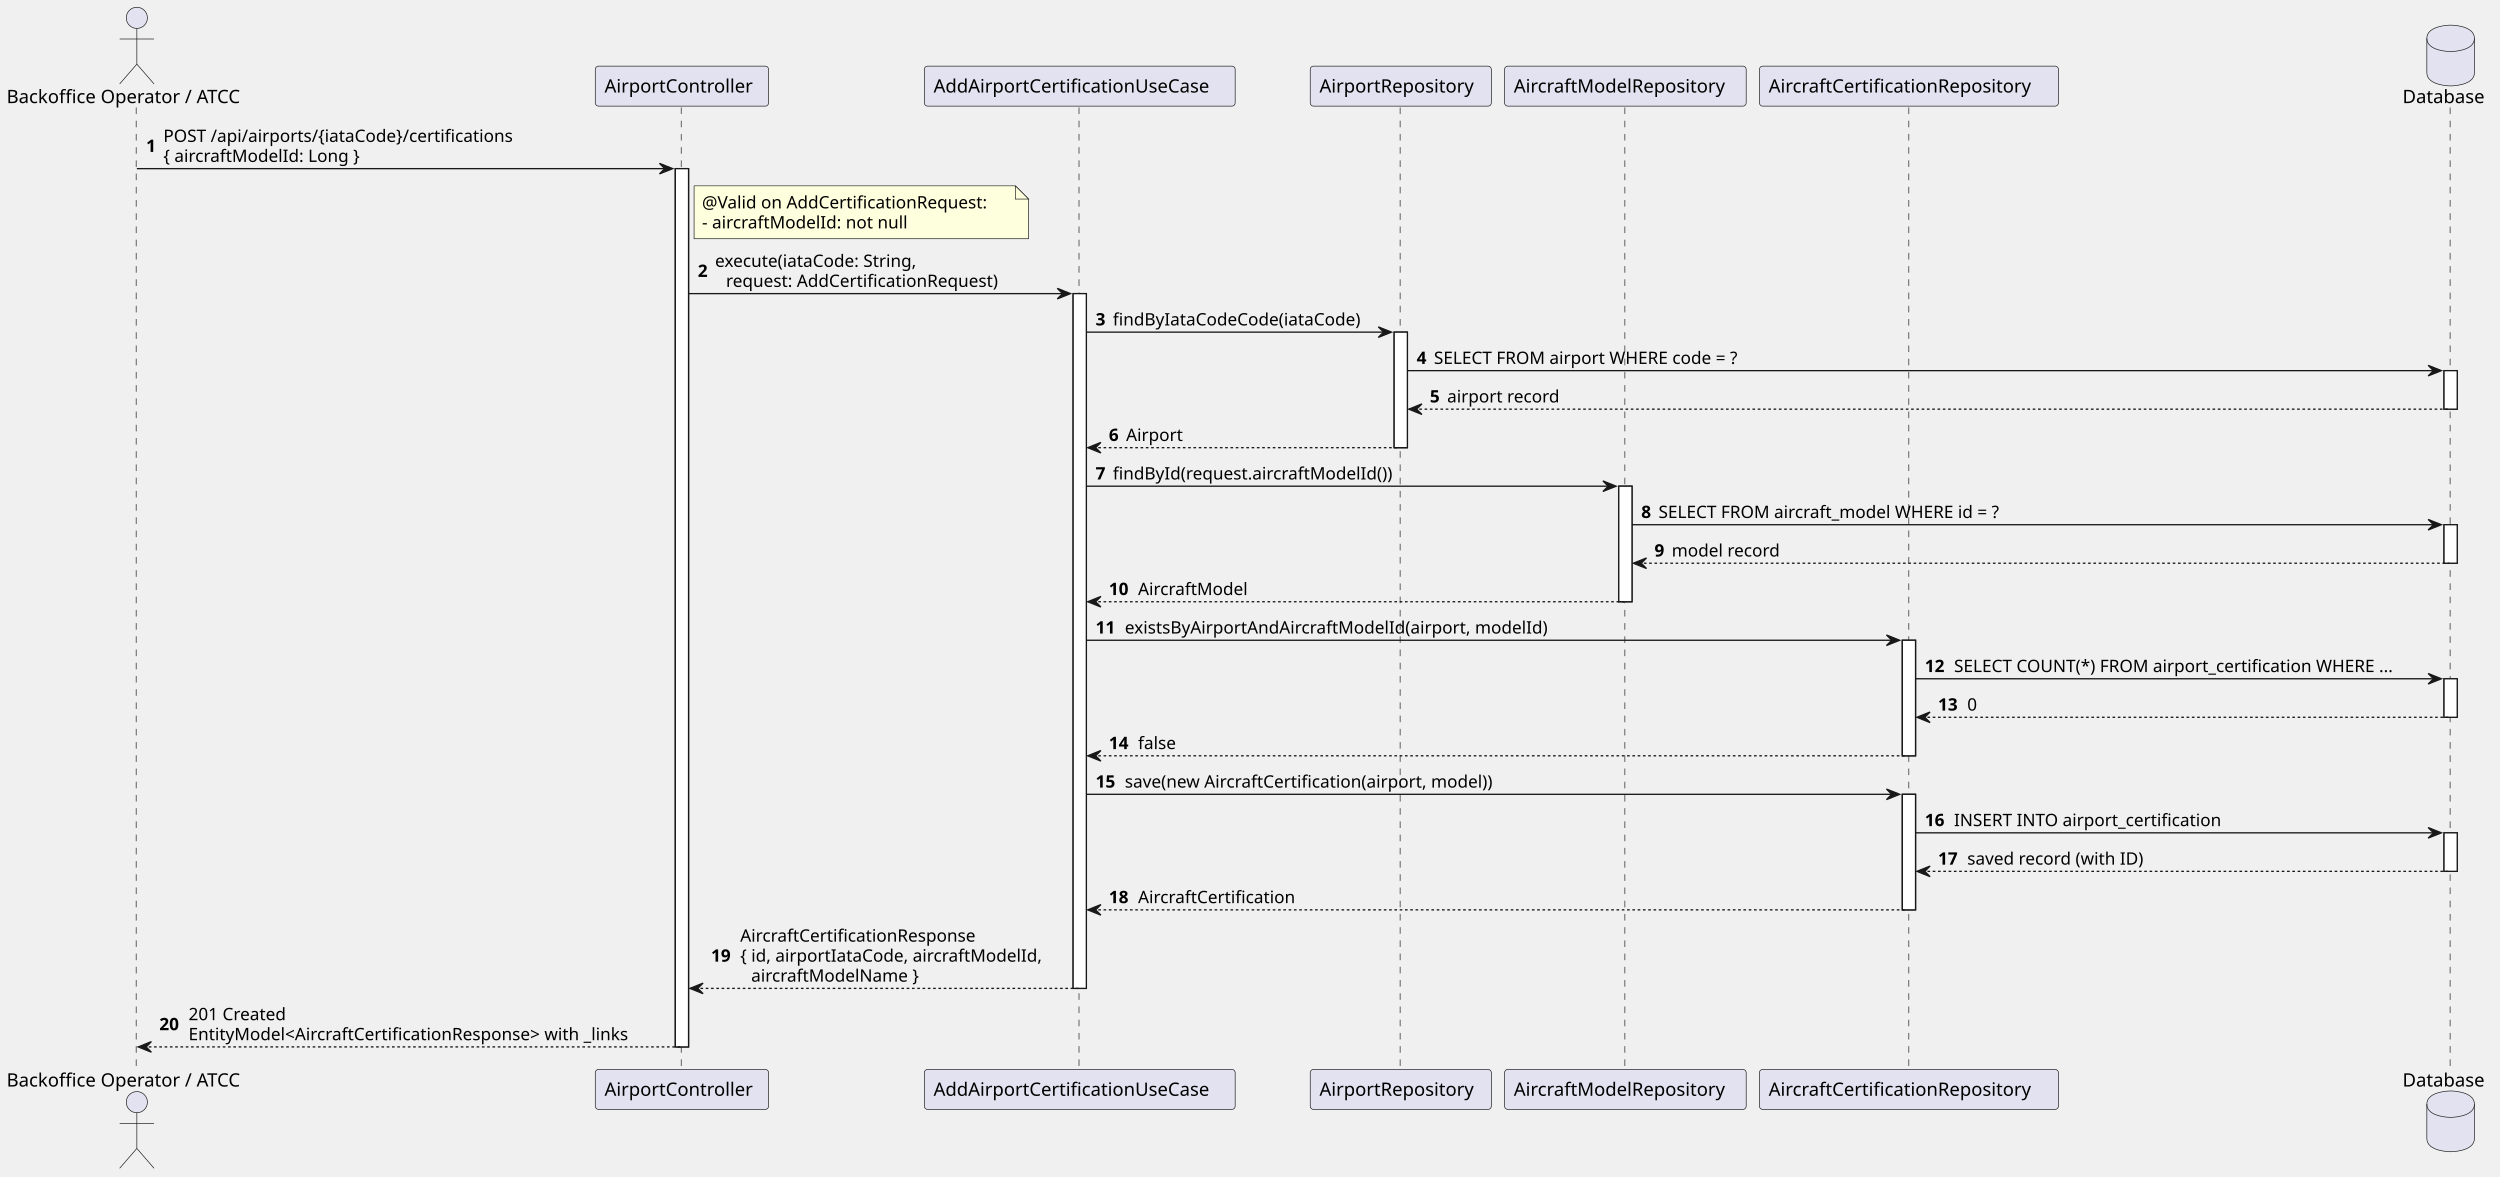
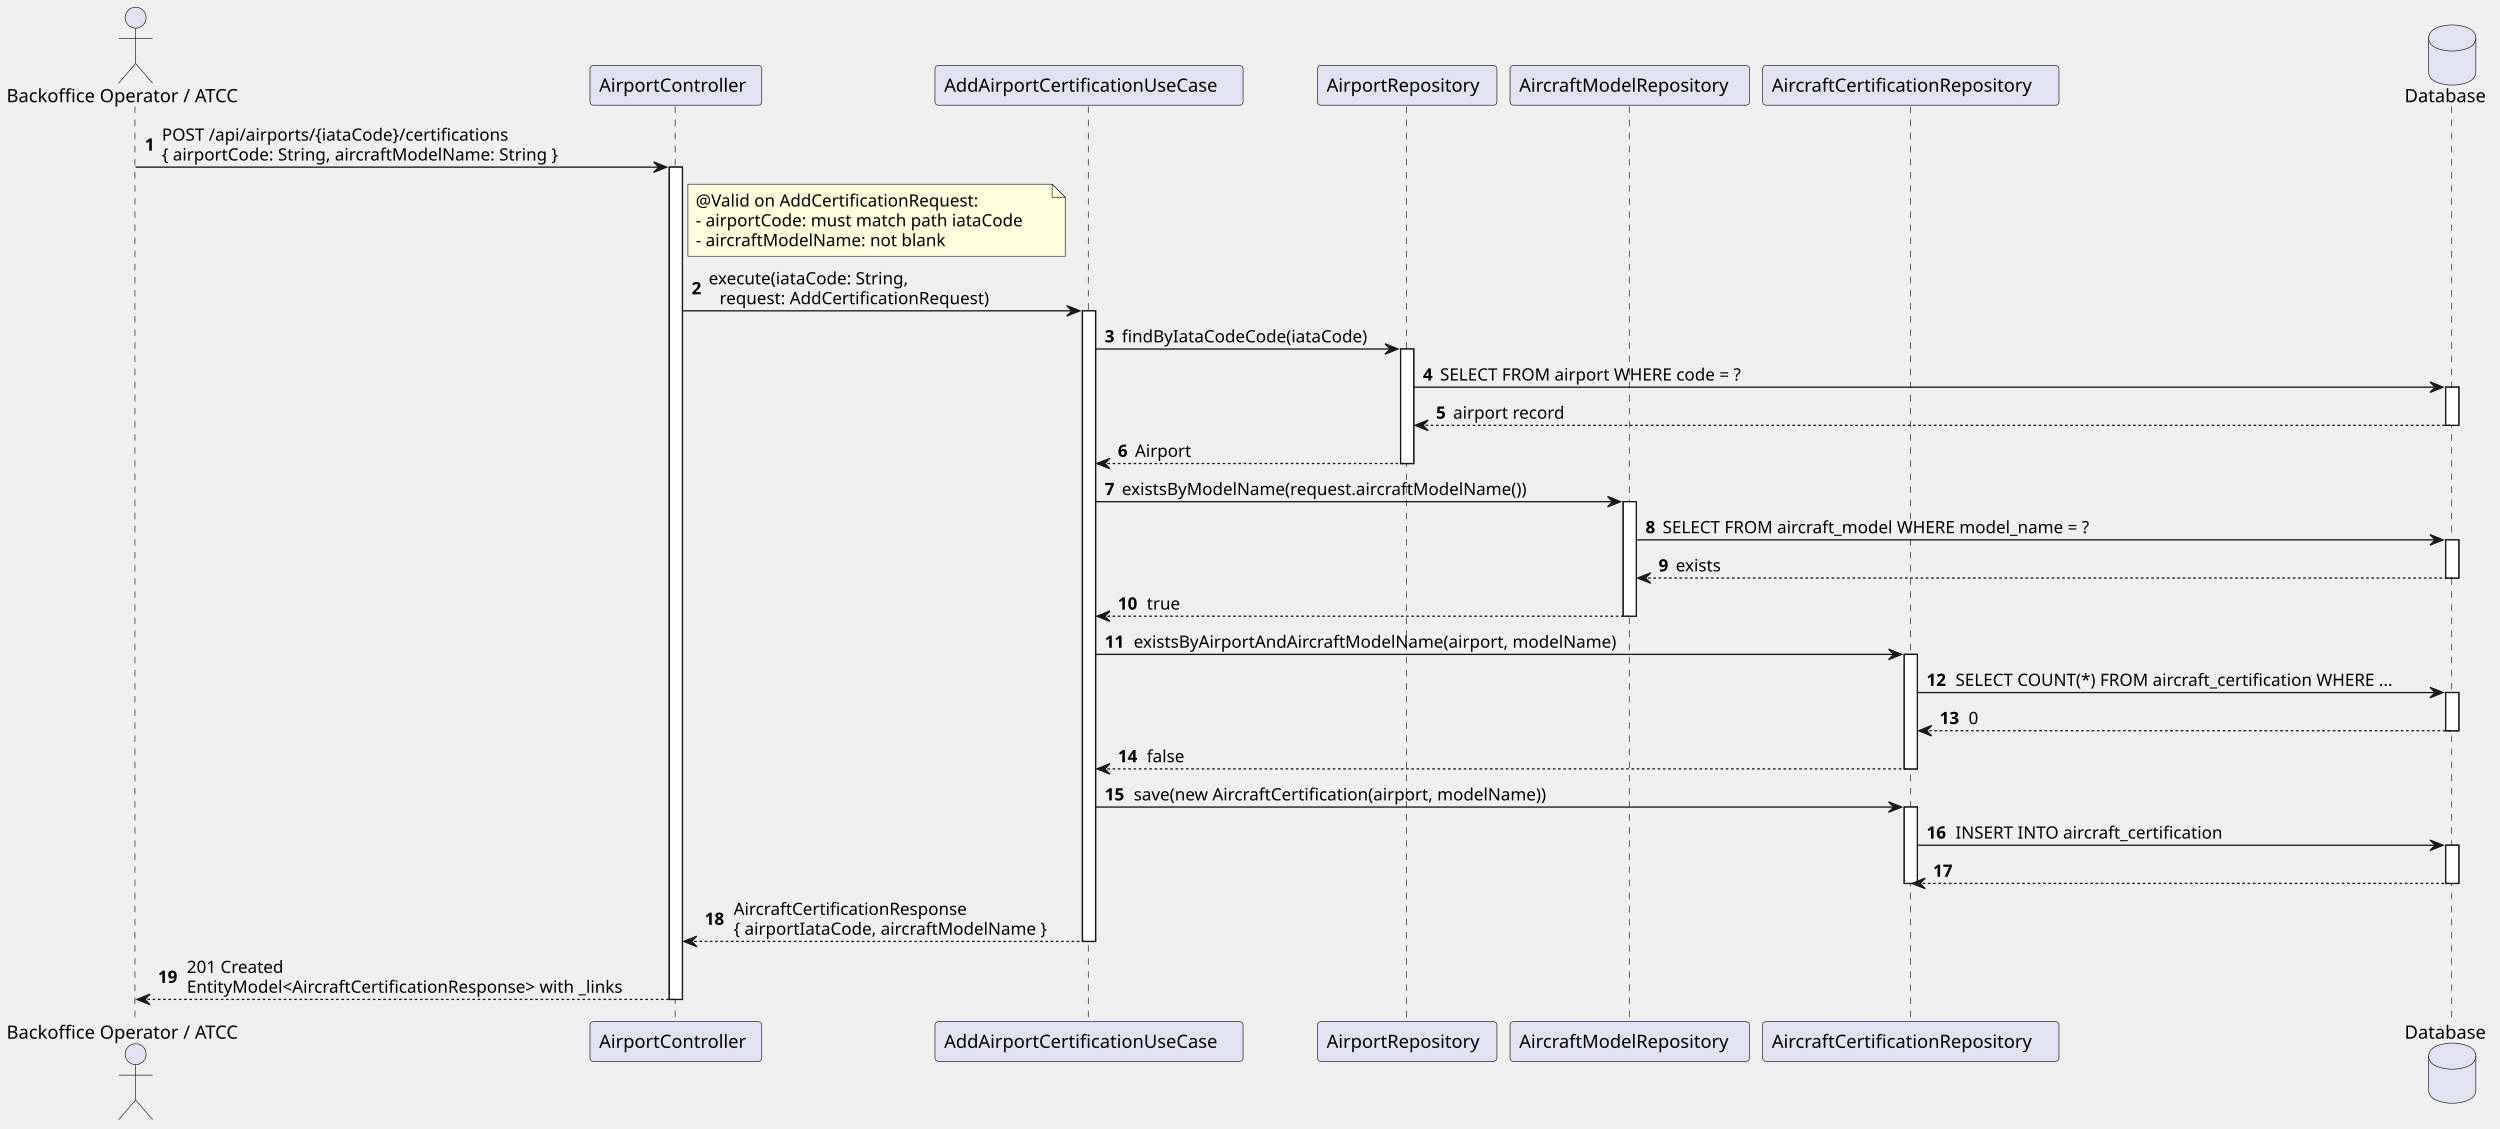
- <svg xmlns="http://www.w3.org/2000/svg" contentStyleType="text/css" data-diagram-type="SEQUENCE" height="890px" preserveAspectRatio="none" style="width:1891px;height:890px;background:#FFFFFF;" version="1.1" viewBox="0 0 1891 890" width="1891px" zoomAndPan="magnify">
+ <svg xmlns="http://www.w3.org/2000/svg" contentStyleType="text/css" data-diagram-type="SEQUENCE" height="861px" preserveAspectRatio="none" style="width:1908px;height:861px;background:#FFFFFF;" version="1.1" viewBox="0 0 1908 861" width="1908px" zoomAndPan="magnify">
  <defs />
  <g>
    <g>
-       <rect fill="#FFFFFF" height="664.32" style="stroke:#181818;stroke-width:1;" width="10" x="510.816" y="127.562" />
-     </g>
-     <g>
-       <rect fill="#FFFFFF" height="525.523" style="stroke:#181818;stroke-width:1;" width="10" x="811.723" y="222.094" />
-     </g>
-     <g>
-       <rect fill="#FFFFFF" height="87.398" style="stroke:#181818;stroke-width:1;" width="10" x="1054.551" y="251.227" />
-     </g>
-     <g>
-       <rect fill="#FFFFFF" height="87.398" style="stroke:#181818;stroke-width:1;" width="10" x="1224.437" y="367.758" />
-     </g>
-     <g>
-       <rect fill="#FFFFFF" height="87.398" style="stroke:#181818;stroke-width:1;" width="10" x="1438.917" y="484.289" />
-     </g>
-     <g>
-       <rect fill="#FFFFFF" height="87.398" style="stroke:#181818;stroke-width:1;" width="10" x="1438.917" y="600.82" />
-     </g>
-     <g>
-       <rect fill="#FFFFFF" height="29.133" style="stroke:#181818;stroke-width:1;" width="10" x="1848.663" y="280.359" />
-     </g>
-     <g>
-       <rect fill="#FFFFFF" height="29.133" style="stroke:#181818;stroke-width:1;" width="10" x="1848.663" y="396.891" />
-     </g>
-     <g>
-       <rect fill="#FFFFFF" height="29.133" style="stroke:#181818;stroke-width:1;" width="10" x="1848.663" y="513.422" />
-     </g>
-     <g>
-       <rect fill="#FFFFFF" height="29.133" style="stroke:#181818;stroke-width:1;" width="10" x="1848.663" y="629.953" />
+       <rect fill="#FFFFFF" height="635.188" style="stroke:#181818;stroke-width:1;" width="10" x="510.816" y="127.562" />
+     </g>
+     <g>
+       <rect fill="#FFFFFF" height="481.258" style="stroke:#181818;stroke-width:1;" width="10" x="826.132" y="237.227" />
+     </g>
+     <g>
+       <rect fill="#FFFFFF" height="87.398" style="stroke:#181818;stroke-width:1;" width="10" x="1068.96" y="266.359" />
+     </g>
+     <g>
+       <rect fill="#FFFFFF" height="87.398" style="stroke:#181818;stroke-width:1;" width="10" x="1238.846" y="382.891" />
+     </g>
+     <g>
+       <rect fill="#FFFFFF" height="87.398" style="stroke:#181818;stroke-width:1;" width="10" x="1453.326" y="499.422" />
+     </g>
+     <g>
+       <rect fill="#FFFFFF" height="58.266" style="stroke:#181818;stroke-width:1;" width="10" x="1453.326" y="615.953" />
+     </g>
+     <g>
+       <rect fill="#FFFFFF" height="29.133" style="stroke:#181818;stroke-width:1;" width="10" x="1866.557" y="295.492" />
+     </g>
+     <g>
+       <rect fill="#FFFFFF" height="29.133" style="stroke:#181818;stroke-width:1;" width="10" x="1866.557" y="412.023" />
+     </g>
+     <g>
+       <rect fill="#FFFFFF" height="29.133" style="stroke:#181818;stroke-width:1;" width="10" x="1866.557" y="528.555" />
+     </g>
+     <g>
+       <rect fill="#FFFFFF" height="29.133" style="stroke:#181818;stroke-width:1;" width="10" x="1866.557" y="645.086" />
    </g>
    <g class="participant-lifeline" data-entity-uid="part1" data-qualified-name="Actor" id="part1-lifeline">
      <g>
-         <rect fill="#000000" fill-opacity="0" height="728.586" width="8" x="99.512" y="81.297" />
-         <line style="stroke:#181818;stroke-width:0.5;stroke-dasharray:5,5;" x1="103" x2="103" y1="81.297" y2="809.883" />
+         <rect fill="#000000" fill-opacity="0" height="699.453" width="8" x="99.512" y="81.297" />
+         <line style="stroke:#181818;stroke-width:0.5;stroke-dasharray:5,5;" x1="103" x2="103" y1="81.297" y2="780.75" />
      </g>
    </g>
    <g class="participant-lifeline" data-entity-uid="part2" data-qualified-name="Ctrl" id="part2-lifeline">
      <g>
-         <rect fill="#000000" fill-opacity="0" height="728.586" width="8" x="511.816" y="81.297" />
-         <line style="stroke:#181818;stroke-width:0.5;stroke-dasharray:5,5;" x1="515.269" x2="515.269" y1="81.297" y2="809.883" />
+         <rect fill="#000000" fill-opacity="0" height="699.453" width="8" x="511.816" y="81.297" />
+         <line style="stroke:#181818;stroke-width:0.5;stroke-dasharray:5,5;" x1="515.269" x2="515.269" y1="81.297" y2="780.75" />
      </g>
    </g>
    <g class="participant-lifeline" data-entity-uid="part3" data-qualified-name="UC" id="part3-lifeline">
      <g>
-         <rect fill="#000000" fill-opacity="0" height="728.586" width="8" x="812.723" y="81.297" />
-         <line style="stroke:#181818;stroke-width:0.5;stroke-dasharray:5,5;" x1="816.162" x2="816.162" y1="81.297" y2="809.883" />
+         <rect fill="#000000" fill-opacity="0" height="699.453" width="8" x="827.132" y="81.297" />
+         <line style="stroke:#181818;stroke-width:0.5;stroke-dasharray:5,5;" x1="830.571" x2="830.571" y1="81.297" y2="780.75" />
      </g>
    </g>
    <g class="participant-lifeline" data-entity-uid="part4" data-qualified-name="AirportRepo" id="part4-lifeline">
      <g>
-         <rect fill="#000000" fill-opacity="0" height="728.586" width="8" x="1055.551" y="81.297" />
-         <line style="stroke:#181818;stroke-width:0.5;stroke-dasharray:5,5;" x1="1059.055" x2="1059.055" y1="81.297" y2="809.883" />
+         <rect fill="#000000" fill-opacity="0" height="699.453" width="8" x="1069.96" y="81.297" />
+         <line style="stroke:#181818;stroke-width:0.5;stroke-dasharray:5,5;" x1="1073.464" x2="1073.464" y1="81.297" y2="780.75" />
      </g>
    </g>
    <g class="participant-lifeline" data-entity-uid="part5" data-qualified-name="ModelRepo" id="part5-lifeline">
      <g>
-         <rect fill="#000000" fill-opacity="0" height="728.586" width="8" x="1225.437" y="81.297" />
-         <line style="stroke:#181818;stroke-width:0.5;stroke-dasharray:5,5;" x1="1229.047" x2="1229.047" y1="81.297" y2="809.883" />
+         <rect fill="#000000" fill-opacity="0" height="699.453" width="8" x="1239.846" y="81.297" />
+         <line style="stroke:#181818;stroke-width:0.5;stroke-dasharray:5,5;" x1="1243.457" x2="1243.457" y1="81.297" y2="780.75" />
      </g>
    </g>
    <g class="participant-lifeline" data-entity-uid="part6" data-qualified-name="CertRepo" id="part6-lifeline">
      <g>
-         <rect fill="#000000" fill-opacity="0" height="728.586" width="8" x="1439.917" y="81.297" />
-         <line style="stroke:#181818;stroke-width:0.5;stroke-dasharray:5,5;" x1="1443.827" x2="1443.827" y1="81.297" y2="809.883" />
+         <rect fill="#000000" fill-opacity="0" height="699.453" width="8" x="1454.326" y="81.297" />
+         <line style="stroke:#181818;stroke-width:0.5;stroke-dasharray:5,5;" x1="1458.236" x2="1458.236" y1="81.297" y2="780.75" />
      </g>
    </g>
    <g class="participant-lifeline" data-entity-uid="part7" data-qualified-name="DB" id="part7-lifeline">
      <g>
-         <rect fill="#000000" fill-opacity="0" height="728.586" width="8" x="1849.663" y="81.297" />
-         <line style="stroke:#181818;stroke-width:0.5;stroke-dasharray:5,5;" x1="1853.263" x2="1853.263" y1="81.297" y2="809.883" />
+         <rect fill="#000000" fill-opacity="0" height="699.453" width="8" x="1867.557" y="81.297" />
+         <line style="stroke:#181818;stroke-width:0.5;stroke-dasharray:5,5;" x1="1871.157" x2="1871.157" y1="81.297" y2="780.75" />
      </g>
    </g>
    <g class="participant participant-head" data-entity-uid="part1" data-qualified-name="Actor" id="part1-head">
      <text fill="#000000" font-family="sans-serif" font-size="14" lengthAdjust="spacing" textLength="191.023" x="5" y="77.995">Backoffice Operator / ATCC</text>
      <ellipse cx="103.512" cy="13.5" fill="#E2E2F0" rx="8" ry="8" style="stroke:#181818;stroke-width:0.5;" />
      <path d="M103.512,21.5 L103.512,48.5 M90.512,29.5 L116.512,29.5 M103.512,48.5 L90.512,63.5 M103.512,48.5 L116.512,63.5" fill="none" style="stroke:#181818;stroke-width:0.5;" />
    </g>
    <g class="participant participant-tail" data-entity-uid="part1" data-qualified-name="Actor" id="part1-tail">
-       <text fill="#000000" font-family="sans-serif" font-size="14" lengthAdjust="spacing" textLength="191.023" x="5" y="821.878">Backoffice Operator / ATCC</text>
-       <ellipse cx="103.512" cy="833.68" fill="#E2E2F0" rx="8" ry="8" style="stroke:#181818;stroke-width:0.5;" />
-       <path d="M103.512,841.68 L103.512,868.68 M90.512,849.68 L116.512,849.68 M103.512,868.68 L90.512,883.68 M103.512,868.68 L116.512,883.68" fill="none" style="stroke:#181818;stroke-width:0.5;" />
+       <text fill="#000000" font-family="sans-serif" font-size="14" lengthAdjust="spacing" textLength="191.023" x="5" y="792.745">Backoffice Operator / ATCC</text>
+       <ellipse cx="103.512" cy="804.547" fill="#E2E2F0" rx="8" ry="8" style="stroke:#181818;stroke-width:0.5;" />
+       <path d="M103.512,812.547 L103.512,839.547 M90.512,820.547 L116.512,820.547 M103.512,839.547 L90.512,854.547 M103.512,839.547 L116.512,854.547" fill="none" style="stroke:#181818;stroke-width:0.5;" />
    </g>
    <g class="participant participant-head" data-entity-uid="part2" data-qualified-name="Ctrl" id="part2-head">
      <rect fill="#E2E2F0" height="30.297" rx="2.5" ry="2.5" style="stroke:#181818;stroke-width:0.5;" width="131.093" x="450.269" y="50" />
      <text fill="#000000" font-family="sans-serif" font-size="14" lengthAdjust="spacing" textLength="117.093" x="457.269" y="69.995">AirportController</text>
    </g>
    <g class="participant participant-tail" data-entity-uid="part2" data-qualified-name="Ctrl" id="part2-tail">
-       <rect fill="#E2E2F0" height="30.297" rx="2.5" ry="2.5" style="stroke:#181818;stroke-width:0.5;" width="131.093" x="450.269" y="808.883" />
-       <text fill="#000000" font-family="sans-serif" font-size="14" lengthAdjust="spacing" textLength="117.093" x="457.269" y="828.878">AirportController</text>
+       <rect fill="#E2E2F0" height="30.297" rx="2.5" ry="2.5" style="stroke:#181818;stroke-width:0.5;" width="131.093" x="450.269" y="779.75" />
+       <text fill="#000000" font-family="sans-serif" font-size="14" lengthAdjust="spacing" textLength="117.093" x="457.269" y="799.745">AirportController</text>
    </g>
    <g class="participant participant-head" data-entity-uid="part3" data-qualified-name="UC" id="part3-head">
-       <rect fill="#E2E2F0" height="30.297" rx="2.5" ry="2.5" style="stroke:#181818;stroke-width:0.5;" width="235.122" x="699.162" y="50" />
-       <text fill="#000000" font-family="sans-serif" font-size="14" lengthAdjust="spacing" textLength="221.122" x="706.162" y="69.995">AddAirportCertificationUseCase</text>
+       <rect fill="#E2E2F0" height="30.297" rx="2.5" ry="2.5" style="stroke:#181818;stroke-width:0.5;" width="235.122" x="713.571" y="50" />
+       <text fill="#000000" font-family="sans-serif" font-size="14" lengthAdjust="spacing" textLength="221.122" x="720.571" y="69.995">AddAirportCertificationUseCase</text>
    </g>
    <g class="participant participant-tail" data-entity-uid="part3" data-qualified-name="UC" id="part3-tail">
-       <rect fill="#E2E2F0" height="30.297" rx="2.5" ry="2.5" style="stroke:#181818;stroke-width:0.5;" width="235.122" x="699.162" y="808.883" />
-       <text fill="#000000" font-family="sans-serif" font-size="14" lengthAdjust="spacing" textLength="221.122" x="706.162" y="828.878">AddAirportCertificationUseCase</text>
+       <rect fill="#E2E2F0" height="30.297" rx="2.5" ry="2.5" style="stroke:#181818;stroke-width:0.5;" width="235.122" x="713.571" y="779.75" />
+       <text fill="#000000" font-family="sans-serif" font-size="14" lengthAdjust="spacing" textLength="221.122" x="720.571" y="799.745">AddAirportCertificationUseCase</text>
    </g>
    <g class="participant participant-head" data-entity-uid="part4" data-qualified-name="AirportRepo" id="part4-head">
-       <rect fill="#E2E2F0" height="30.297" rx="2.5" ry="2.5" style="stroke:#181818;stroke-width:0.5;" width="136.992" x="991.055" y="50" />
-       <text fill="#000000" font-family="sans-serif" font-size="14" lengthAdjust="spacing" textLength="122.992" x="998.055" y="69.995">AirportRepository</text>
+       <rect fill="#E2E2F0" height="30.297" rx="2.5" ry="2.5" style="stroke:#181818;stroke-width:0.5;" width="136.992" x="1005.464" y="50" />
+       <text fill="#000000" font-family="sans-serif" font-size="14" lengthAdjust="spacing" textLength="122.992" x="1012.464" y="69.995">AirportRepository</text>
    </g>
    <g class="participant participant-tail" data-entity-uid="part4" data-qualified-name="AirportRepo" id="part4-tail">
-       <rect fill="#E2E2F0" height="30.297" rx="2.5" ry="2.5" style="stroke:#181818;stroke-width:0.5;" width="136.992" x="991.055" y="808.883" />
-       <text fill="#000000" font-family="sans-serif" font-size="14" lengthAdjust="spacing" textLength="122.992" x="998.055" y="828.878">AirportRepository</text>
+       <rect fill="#E2E2F0" height="30.297" rx="2.5" ry="2.5" style="stroke:#181818;stroke-width:0.5;" width="136.992" x="1005.464" y="779.75" />
+       <text fill="#000000" font-family="sans-serif" font-size="14" lengthAdjust="spacing" textLength="122.992" x="1012.464" y="799.745">AirportRepository</text>
    </g>
    <g class="participant participant-head" data-entity-uid="part5" data-qualified-name="ModelRepo" id="part5-head">
-       <rect fill="#E2E2F0" height="30.297" rx="2.5" ry="2.5" style="stroke:#181818;stroke-width:0.5;" width="182.779" x="1138.047" y="50" />
-       <text fill="#000000" font-family="sans-serif" font-size="14" lengthAdjust="spacing" textLength="168.779" x="1145.047" y="69.995">AircraftModelRepository</text>
+       <rect fill="#E2E2F0" height="30.297" rx="2.5" ry="2.5" style="stroke:#181818;stroke-width:0.5;" width="182.779" x="1152.457" y="50" />
+       <text fill="#000000" font-family="sans-serif" font-size="14" lengthAdjust="spacing" textLength="168.779" x="1159.457" y="69.995">AircraftModelRepository</text>
    </g>
    <g class="participant participant-tail" data-entity-uid="part5" data-qualified-name="ModelRepo" id="part5-tail">
-       <rect fill="#E2E2F0" height="30.297" rx="2.5" ry="2.5" style="stroke:#181818;stroke-width:0.5;" width="182.779" x="1138.047" y="808.883" />
-       <text fill="#000000" font-family="sans-serif" font-size="14" lengthAdjust="spacing" textLength="168.779" x="1145.047" y="828.878">AircraftModelRepository</text>
+       <rect fill="#E2E2F0" height="30.297" rx="2.5" ry="2.5" style="stroke:#181818;stroke-width:0.5;" width="182.779" x="1152.457" y="779.75" />
+       <text fill="#000000" font-family="sans-serif" font-size="14" lengthAdjust="spacing" textLength="168.779" x="1159.457" y="799.745">AircraftModelRepository</text>
    </g>
    <g class="participant participant-head" data-entity-uid="part6" data-qualified-name="CertRepo" id="part6-head">
-       <rect fill="#E2E2F0" height="30.297" rx="2.5" ry="2.5" style="stroke:#181818;stroke-width:0.5;" width="226.181" x="1330.827" y="50" />
-       <text fill="#000000" font-family="sans-serif" font-size="14" lengthAdjust="spacing" textLength="212.181" x="1337.827" y="69.995">AircraftCertificationRepository</text>
+       <rect fill="#E2E2F0" height="30.297" rx="2.5" ry="2.5" style="stroke:#181818;stroke-width:0.5;" width="226.181" x="1345.236" y="50" />
+       <text fill="#000000" font-family="sans-serif" font-size="14" lengthAdjust="spacing" textLength="212.181" x="1352.236" y="69.995">AircraftCertificationRepository</text>
    </g>
    <g class="participant participant-tail" data-entity-uid="part6" data-qualified-name="CertRepo" id="part6-tail">
-       <rect fill="#E2E2F0" height="30.297" rx="2.5" ry="2.5" style="stroke:#181818;stroke-width:0.5;" width="226.181" x="1330.827" y="808.883" />
-       <text fill="#000000" font-family="sans-serif" font-size="14" lengthAdjust="spacing" textLength="212.181" x="1337.827" y="828.878">AircraftCertificationRepository</text>
+       <rect fill="#E2E2F0" height="30.297" rx="2.5" ry="2.5" style="stroke:#181818;stroke-width:0.5;" width="226.181" x="1345.236" y="779.75" />
+       <text fill="#000000" font-family="sans-serif" font-size="14" lengthAdjust="spacing" textLength="212.181" x="1352.236" y="799.745">AircraftCertificationRepository</text>
    </g>
    <g class="participant participant-head" data-entity-uid="part7" data-qualified-name="DB" id="part7-head">
-       <text fill="#000000" font-family="sans-serif" font-size="14" lengthAdjust="spacing" textLength="66.801" x="1817.263" y="77.995">Database</text>
-       <path d="M1835.663,29 C1835.663,19 1853.663,19 1853.663,19 C1853.663,19 1871.663,19 1871.663,29 L1871.663,55 C1871.663,65 1853.663,65 1853.663,65 C1853.663,65 1835.663,65 1835.663,55 L1835.663,29" fill="#E2E2F0" style="stroke:#181818;stroke-width:0.5;" />
-       <path d="M1835.663,29 C1835.663,39 1853.663,39 1853.663,39 C1853.663,39 1871.663,39 1871.663,29" fill="none" style="stroke:#181818;stroke-width:0.5;" />
+       <text fill="#000000" font-family="sans-serif" font-size="14" lengthAdjust="spacing" textLength="66.801" x="1835.157" y="77.995">Database</text>
+       <path d="M1853.557,29 C1853.557,19 1871.557,19 1871.557,19 C1871.557,19 1889.557,19 1889.557,29 L1889.557,55 C1889.557,65 1871.557,65 1871.557,65 C1871.557,65 1853.557,65 1853.557,55 L1853.557,29" fill="#E2E2F0" style="stroke:#181818;stroke-width:0.5;" />
+       <path d="M1853.557,29 C1853.557,39 1871.557,39 1871.557,39 C1871.557,39 1889.557,39 1889.557,29" fill="none" style="stroke:#181818;stroke-width:0.5;" />
    </g>
    <g class="participant participant-tail" data-entity-uid="part7" data-qualified-name="DB" id="part7-tail">
-       <text fill="#000000" font-family="sans-serif" font-size="14" lengthAdjust="spacing" textLength="66.801" x="1817.263" y="821.878">Database</text>
-       <path d="M1835.663,835.18 C1835.663,825.18 1853.663,825.18 1853.663,825.18 C1853.663,825.18 1871.663,825.18 1871.663,835.18 L1871.663,861.18 C1871.663,871.18 1853.663,871.18 1853.663,871.18 C1853.663,871.18 1835.663,871.18 1835.663,861.18 L1835.663,835.18" fill="#E2E2F0" style="stroke:#181818;stroke-width:0.5;" />
-       <path d="M1835.663,835.18 C1835.663,845.18 1853.663,845.18 1853.663,845.18 C1853.663,845.18 1871.663,845.18 1871.663,835.18" fill="none" style="stroke:#181818;stroke-width:0.5;" />
-     </g>
-     <g>
-       <rect fill="#FFFFFF" height="664.32" style="stroke:#181818;stroke-width:1;" width="10" x="510.816" y="127.562" />
-     </g>
-     <g>
-       <rect fill="#FFFFFF" height="525.523" style="stroke:#181818;stroke-width:1;" width="10" x="811.723" y="222.094" />
-     </g>
-     <g>
-       <rect fill="#FFFFFF" height="87.398" style="stroke:#181818;stroke-width:1;" width="10" x="1054.551" y="251.227" />
-     </g>
-     <g>
-       <rect fill="#FFFFFF" height="87.398" style="stroke:#181818;stroke-width:1;" width="10" x="1224.437" y="367.758" />
-     </g>
-     <g>
-       <rect fill="#FFFFFF" height="87.398" style="stroke:#181818;stroke-width:1;" width="10" x="1438.917" y="484.289" />
-     </g>
-     <g>
-       <rect fill="#FFFFFF" height="87.398" style="stroke:#181818;stroke-width:1;" width="10" x="1438.917" y="600.82" />
-     </g>
-     <g>
-       <rect fill="#FFFFFF" height="29.133" style="stroke:#181818;stroke-width:1;" width="10" x="1848.663" y="280.359" />
-     </g>
-     <g>
-       <rect fill="#FFFFFF" height="29.133" style="stroke:#181818;stroke-width:1;" width="10" x="1848.663" y="396.891" />
-     </g>
-     <g>
-       <rect fill="#FFFFFF" height="29.133" style="stroke:#181818;stroke-width:1;" width="10" x="1848.663" y="513.422" />
-     </g>
-     <g>
-       <rect fill="#FFFFFF" height="29.133" style="stroke:#181818;stroke-width:1;" width="10" x="1848.663" y="629.953" />
+       <text fill="#000000" font-family="sans-serif" font-size="14" lengthAdjust="spacing" textLength="66.801" x="1835.157" y="792.745">Database</text>
+       <path d="M1853.557,806.047 C1853.557,796.047 1871.557,796.047 1871.557,796.047 C1871.557,796.047 1889.557,796.047 1889.557,806.047 L1889.557,832.047 C1889.557,842.047 1871.557,842.047 1871.557,842.047 C1871.557,842.047 1853.557,842.047 1853.557,832.047 L1853.557,806.047" fill="#E2E2F0" style="stroke:#181818;stroke-width:0.5;" />
+       <path d="M1853.557,806.047 C1853.557,816.047 1871.557,816.047 1871.557,816.047 C1871.557,816.047 1889.557,816.047 1889.557,806.047" fill="none" style="stroke:#181818;stroke-width:0.5;" />
+     </g>
+     <g>
+       <rect fill="#FFFFFF" height="635.188" style="stroke:#181818;stroke-width:1;" width="10" x="510.816" y="127.562" />
+     </g>
+     <g>
+       <rect fill="#FFFFFF" height="481.258" style="stroke:#181818;stroke-width:1;" width="10" x="826.132" y="237.227" />
+     </g>
+     <g>
+       <rect fill="#FFFFFF" height="87.398" style="stroke:#181818;stroke-width:1;" width="10" x="1068.96" y="266.359" />
+     </g>
+     <g>
+       <rect fill="#FFFFFF" height="87.398" style="stroke:#181818;stroke-width:1;" width="10" x="1238.846" y="382.891" />
+     </g>
+     <g>
+       <rect fill="#FFFFFF" height="87.398" style="stroke:#181818;stroke-width:1;" width="10" x="1453.326" y="499.422" />
+     </g>
+     <g>
+       <rect fill="#FFFFFF" height="58.266" style="stroke:#181818;stroke-width:1;" width="10" x="1453.326" y="615.953" />
+     </g>
+     <g>
+       <rect fill="#FFFFFF" height="29.133" style="stroke:#181818;stroke-width:1;" width="10" x="1866.557" y="295.492" />
+     </g>
+     <g>
+       <rect fill="#FFFFFF" height="29.133" style="stroke:#181818;stroke-width:1;" width="10" x="1866.557" y="412.023" />
+     </g>
+     <g>
+       <rect fill="#FFFFFF" height="29.133" style="stroke:#181818;stroke-width:1;" width="10" x="1866.557" y="528.555" />
+     </g>
+     <g>
+       <rect fill="#FFFFFF" height="29.133" style="stroke:#181818;stroke-width:1;" width="10" x="1866.557" y="645.086" />
    </g>
    <g class="message" data-entity-1="part1" data-entity-2="part2" id="msg1">
      <polygon fill="#181818" points="498.816,123.562,508.816,127.562,498.816,131.562,502.816,127.562" style="stroke:#181818;stroke-width:1;" />
      <line style="stroke:#181818;stroke-width:1;" x1="103.512" x2="504.816" y1="127.562" y2="127.562" />
      <text fill="#000000" font-family="sans-serif" font-size="13" font-weight="bold" lengthAdjust="spacing" textLength="9.045" x="110.512" y="114.93">1</text>
      <text fill="#000000" font-family="sans-serif" font-size="13" lengthAdjust="spacing" textLength="284.731" x="123.557" y="107.364">POST /api/airports/{iataCode}/certifications</text>
-       <text fill="#000000" font-family="sans-serif" font-size="13" lengthAdjust="spacing" textLength="163.179" x="123.557" y="122.497">{ aircraftModelId: Long }</text>
-     </g>
-     <path d="M525,140.562 L525,180.562 L778,180.562 L778,150.562 L768,140.562 L525,140.562" fill="#FEFFDD" style="stroke:#181818;stroke-width:0.5;" />
-     <path d="M768,140.562 L768,150.562 L778,150.562 L768,140.562" fill="#FEFFDD" style="stroke:#181818;stroke-width:0.5;" />
+       <text fill="#000000" font-family="sans-serif" font-size="13" lengthAdjust="spacing" textLength="328.98" x="123.557" y="122.497">{ airportCode: String, aircraftModelName: String }</text>
+     </g>
+     <path d="M525,140.562 L525,195.562 L813,195.562 L813,150.562 L803,140.562 L525,140.562" fill="#FEFFDD" style="stroke:#181818;stroke-width:0.5;" />
+     <path d="M803,140.562 L803,150.562 L813,150.562 L803,140.562" fill="#FEFFDD" style="stroke:#181818;stroke-width:0.5;" />
    <text fill="#000000" font-family="sans-serif" font-size="13" lengthAdjust="spacing" textLength="232.292" x="531" y="157.629">@Valid on AddCertificationRequest:</text>
-     <text fill="#000000" font-family="sans-serif" font-size="13" lengthAdjust="spacing" textLength="164.633" x="531" y="172.762">- aircraftModelId: not null</text>
+     <text fill="#000000" font-family="sans-serif" font-size="13" lengthAdjust="spacing" textLength="267.947" x="531" y="172.762">- airportCode: must match path iataCode</text>
+     <text fill="#000000" font-family="sans-serif" font-size="13" lengthAdjust="spacing" textLength="202.795" x="531" y="187.895">- aircraftModelName: not blank</text>
    <g class="message" data-entity-1="part2" data-entity-2="part3" id="msg2">
-       <polygon fill="#181818" points="799.723,218.094,809.723,222.094,799.723,226.094,803.723,222.094" style="stroke:#181818;stroke-width:1;" />
-       <line style="stroke:#181818;stroke-width:1;" x1="520.816" x2="805.723" y1="222.094" y2="222.094" />
-       <text fill="#000000" font-family="sans-serif" font-size="13" font-weight="bold" lengthAdjust="spacing" textLength="9.045" x="527.816" y="209.461">2</text>
-       <text fill="#000000" font-family="sans-serif" font-size="13" lengthAdjust="spacing" textLength="166.607" x="540.861" y="201.895">execute(iataCode: String,</text>
-       <text fill="#000000" font-family="sans-serif" font-size="13" lengthAdjust="spacing" textLength="221.406" x="549.126" y="217.028">request: AddCertificationRequest)</text>
+       <polygon fill="#181818" points="814.132,233.227,824.132,237.227,814.132,241.227,818.132,237.227" style="stroke:#181818;stroke-width:1;" />
+       <line style="stroke:#181818;stroke-width:1;" x1="520.816" x2="820.132" y1="237.227" y2="237.227" />
+       <text fill="#000000" font-family="sans-serif" font-size="13" font-weight="bold" lengthAdjust="spacing" textLength="9.045" x="527.816" y="224.594">2</text>
+       <text fill="#000000" font-family="sans-serif" font-size="13" lengthAdjust="spacing" textLength="166.607" x="540.861" y="217.028">execute(iataCode: String,</text>
+       <text fill="#000000" font-family="sans-serif" font-size="13" lengthAdjust="spacing" textLength="221.406" x="549.126" y="232.161">request: AddCertificationRequest)</text>
    </g>
    <g class="message" data-entity-1="part3" data-entity-2="part4" id="msg3">
-       <polygon fill="#181818" points="1042.551,247.227,1052.551,251.227,1042.551,255.227,1046.551,251.227" style="stroke:#181818;stroke-width:1;" />
-       <line style="stroke:#181818;stroke-width:1;" x1="821.723" x2="1048.551" y1="251.227" y2="251.227" />
-       <text fill="#000000" font-family="sans-serif" font-size="13" font-weight="bold" lengthAdjust="spacing" textLength="9.045" x="828.723" y="246.161">3</text>
-       <text fill="#000000" font-family="sans-serif" font-size="13" lengthAdjust="spacing" textLength="200.783" x="841.769" y="246.161">findByIataCodeCode(iataCode)</text>
+       <polygon fill="#181818" points="1056.96,262.359,1066.96,266.359,1056.96,270.359,1060.96,266.359" style="stroke:#181818;stroke-width:1;" />
+       <line style="stroke:#181818;stroke-width:1;" x1="836.132" x2="1062.96" y1="266.359" y2="266.359" />
+       <text fill="#000000" font-family="sans-serif" font-size="13" font-weight="bold" lengthAdjust="spacing" textLength="9.045" x="843.132" y="261.293">3</text>
+       <text fill="#000000" font-family="sans-serif" font-size="13" lengthAdjust="spacing" textLength="200.783" x="856.178" y="261.293">findByIataCodeCode(iataCode)</text>
    </g>
    <g class="message" data-entity-1="part4" data-entity-2="part7" id="msg4">
-       <polygon fill="#181818" points="1836.663,276.359,1846.663,280.359,1836.663,284.359,1840.663,280.359" style="stroke:#181818;stroke-width:1;" />
-       <line style="stroke:#181818;stroke-width:1;" x1="1064.551" x2="1842.663" y1="280.359" y2="280.359" />
-       <text fill="#000000" font-family="sans-serif" font-size="13" font-weight="bold" lengthAdjust="spacing" textLength="9.045" x="1071.551" y="275.293">4</text>
-       <text fill="#000000" font-family="sans-serif" font-size="13" lengthAdjust="spacing" textLength="252.497" x="1084.597" y="275.293">SELECT FROM airport WHERE code = ?</text>
+       <polygon fill="#181818" points="1854.557,291.492,1864.557,295.492,1854.557,299.492,1858.557,295.492" style="stroke:#181818;stroke-width:1;" />
+       <line style="stroke:#181818;stroke-width:1;" x1="1078.96" x2="1860.557" y1="295.492" y2="295.492" />
+       <text fill="#000000" font-family="sans-serif" font-size="13" font-weight="bold" lengthAdjust="spacing" textLength="9.045" x="1085.96" y="290.426">4</text>
+       <text fill="#000000" font-family="sans-serif" font-size="13" lengthAdjust="spacing" textLength="252.497" x="1099.006" y="290.426">SELECT FROM airport WHERE code = ?</text>
    </g>
    <g class="message" data-entity-1="part7" data-entity-2="part4" id="msg5">
-       <polygon fill="#181818" points="1075.551,305.492,1065.551,309.492,1075.551,313.492,1071.551,309.492" style="stroke:#181818;stroke-width:1;" />
-       <line style="stroke:#181818;stroke-width:1;stroke-dasharray:2,2;" x1="1069.551" x2="1852.663" y1="309.492" y2="309.492" />
-       <text fill="#000000" font-family="sans-serif" font-size="13" font-weight="bold" lengthAdjust="spacing" textLength="9.045" x="1081.551" y="304.426">5</text>
-       <text fill="#000000" font-family="sans-serif" font-size="13" lengthAdjust="spacing" textLength="89.743" x="1094.597" y="304.426">airport record</text>
+       <polygon fill="#181818" points="1089.96,320.625,1079.96,324.625,1089.96,328.625,1085.96,324.625" style="stroke:#181818;stroke-width:1;" />
+       <line style="stroke:#181818;stroke-width:1;stroke-dasharray:2,2;" x1="1083.96" x2="1870.557" y1="324.625" y2="324.625" />
+       <text fill="#000000" font-family="sans-serif" font-size="13" font-weight="bold" lengthAdjust="spacing" textLength="9.045" x="1095.96" y="319.559">5</text>
+       <text fill="#000000" font-family="sans-serif" font-size="13" lengthAdjust="spacing" textLength="89.743" x="1109.006" y="319.559">airport record</text>
    </g>
    <g class="message" data-entity-1="part4" data-entity-2="part3" id="msg6">
-       <polygon fill="#181818" points="832.723,334.625,822.723,338.625,832.723,342.625,828.723,338.625" style="stroke:#181818;stroke-width:1;" />
-       <line style="stroke:#181818;stroke-width:1;stroke-dasharray:2,2;" x1="826.723" x2="1058.551" y1="338.625" y2="338.625" />
-       <text fill="#000000" font-family="sans-serif" font-size="13" font-weight="bold" lengthAdjust="spacing" textLength="9.045" x="838.723" y="333.559">6</text>
-       <text fill="#000000" font-family="sans-serif" font-size="13" lengthAdjust="spacing" textLength="44.497" x="851.769" y="333.559">Airport</text>
+       <polygon fill="#181818" points="847.132,349.758,837.132,353.758,847.132,357.758,843.132,353.758" style="stroke:#181818;stroke-width:1;" />
+       <line style="stroke:#181818;stroke-width:1;stroke-dasharray:2,2;" x1="841.132" x2="1072.96" y1="353.758" y2="353.758" />
+       <text fill="#000000" font-family="sans-serif" font-size="13" font-weight="bold" lengthAdjust="spacing" textLength="9.045" x="853.132" y="348.692">6</text>
+       <text fill="#000000" font-family="sans-serif" font-size="13" lengthAdjust="spacing" textLength="44.497" x="866.178" y="348.692">Airport</text>
    </g>
    <g class="message" data-entity-1="part3" data-entity-2="part5" id="msg7">
-       <polygon fill="#181818" points="1212.437,363.758,1222.437,367.758,1212.437,371.758,1216.437,367.758" style="stroke:#181818;stroke-width:1;" />
-       <line style="stroke:#181818;stroke-width:1;" x1="821.723" x2="1218.437" y1="367.758" y2="367.758" />
-       <text fill="#000000" font-family="sans-serif" font-size="13" font-weight="bold" lengthAdjust="spacing" textLength="9.045" x="828.723" y="362.692">7</text>
-       <text fill="#000000" font-family="sans-serif" font-size="13" lengthAdjust="spacing" textLength="225.672" x="841.769" y="362.692">findById(request.aircraftModelId())</text>
+       <polygon fill="#181818" points="1226.846,378.891,1236.846,382.891,1226.846,386.891,1230.846,382.891" style="stroke:#181818;stroke-width:1;" />
+       <line style="stroke:#181818;stroke-width:1;" x1="836.132" x2="1232.846" y1="382.891" y2="382.891" />
+       <text fill="#000000" font-family="sans-serif" font-size="13" font-weight="bold" lengthAdjust="spacing" textLength="9.045" x="843.132" y="377.825">7</text>
+       <text fill="#000000" font-family="sans-serif" font-size="13" lengthAdjust="spacing" textLength="330.503" x="856.178" y="377.825">existsByModelName(request.aircraftModelName())</text>
    </g>
    <g class="message" data-entity-1="part5" data-entity-2="part7" id="msg8">
-       <polygon fill="#181818" points="1836.663,392.891,1846.663,396.891,1836.663,400.891,1840.663,396.891" style="stroke:#181818;stroke-width:1;" />
-       <line style="stroke:#181818;stroke-width:1;" x1="1234.437" x2="1842.663" y1="396.891" y2="396.891" />
-       <text fill="#000000" font-family="sans-serif" font-size="13" font-weight="bold" lengthAdjust="spacing" textLength="9.045" x="1241.437" y="391.825">8</text>
-       <text fill="#000000" font-family="sans-serif" font-size="13" lengthAdjust="spacing" textLength="283.474" x="1254.482" y="391.825">SELECT FROM aircraft_model WHERE id = ?</text>
+       <polygon fill="#181818" points="1854.557,408.023,1864.557,412.023,1854.557,416.023,1858.557,412.023" style="stroke:#181818;stroke-width:1;" />
+       <line style="stroke:#181818;stroke-width:1;" x1="1248.846" x2="1860.557" y1="412.023" y2="412.023" />
+       <text fill="#000000" font-family="sans-serif" font-size="13" font-weight="bold" lengthAdjust="spacing" textLength="9.045" x="1255.846" y="406.957">8</text>
+       <text fill="#000000" font-family="sans-serif" font-size="13" lengthAdjust="spacing" textLength="355.456" x="1268.892" y="406.957">SELECT FROM aircraft_model WHERE model_name = ?</text>
    </g>
    <g class="message" data-entity-1="part7" data-entity-2="part5" id="msg9">
-       <polygon fill="#181818" points="1245.437,422.023,1235.437,426.023,1245.437,430.023,1241.437,426.023" style="stroke:#181818;stroke-width:1;" />
-       <line style="stroke:#181818;stroke-width:1;stroke-dasharray:2,2;" x1="1239.437" x2="1852.663" y1="426.023" y2="426.023" />
-       <text fill="#000000" font-family="sans-serif" font-size="13" font-weight="bold" lengthAdjust="spacing" textLength="9.045" x="1251.437" y="420.957">9</text>
-       <text fill="#000000" font-family="sans-serif" font-size="13" lengthAdjust="spacing" textLength="86.652" x="1264.482" y="420.957">model record</text>
+       <polygon fill="#181818" points="1259.846,437.156,1249.846,441.156,1259.846,445.156,1255.846,441.156" style="stroke:#181818;stroke-width:1;" />
+       <line style="stroke:#181818;stroke-width:1;stroke-dasharray:2,2;" x1="1253.846" x2="1870.557" y1="441.156" y2="441.156" />
+       <text fill="#000000" font-family="sans-serif" font-size="13" font-weight="bold" lengthAdjust="spacing" textLength="9.045" x="1265.846" y="436.09">9</text>
+       <text fill="#000000" font-family="sans-serif" font-size="13" lengthAdjust="spacing" textLength="37.946" x="1278.892" y="436.09">exists</text>
    </g>
    <g class="message" data-entity-1="part5" data-entity-2="part3" id="msg10">
-       <polygon fill="#181818" points="832.723,451.156,822.723,455.156,832.723,459.156,828.723,455.156" style="stroke:#181818;stroke-width:1;" />
-       <line style="stroke:#181818;stroke-width:1;stroke-dasharray:2,2;" x1="826.723" x2="1228.437" y1="455.156" y2="455.156" />
-       <text fill="#000000" font-family="sans-serif" font-size="13" font-weight="bold" lengthAdjust="spacing" textLength="18.091" x="838.723" y="450.09">10</text>
-       <text fill="#000000" font-family="sans-serif" font-size="13" lengthAdjust="spacing" textLength="87.014" x="860.814" y="450.09">AircraftModel</text>
+       <polygon fill="#181818" points="847.132,466.289,837.132,470.289,847.132,474.289,843.132,470.289" style="stroke:#181818;stroke-width:1;" />
+       <line style="stroke:#181818;stroke-width:1;stroke-dasharray:2,2;" x1="841.132" x2="1242.846" y1="470.289" y2="470.289" />
+       <text fill="#000000" font-family="sans-serif" font-size="13" font-weight="bold" lengthAdjust="spacing" textLength="18.091" x="853.132" y="465.223">10</text>
+       <text fill="#000000" font-family="sans-serif" font-size="13" lengthAdjust="spacing" textLength="26.679" x="875.223" y="465.223">true</text>
    </g>
    <g class="message" data-entity-1="part3" data-entity-2="part6" id="msg11">
-       <polygon fill="#181818" points="1426.917,480.289,1436.917,484.289,1426.917,488.289,1430.917,484.289" style="stroke:#181818;stroke-width:1;" />
-       <line style="stroke:#181818;stroke-width:1;" x1="821.723" x2="1432.917" y1="484.289" y2="484.289" />
-       <text fill="#000000" font-family="sans-serif" font-size="13" font-weight="bold" lengthAdjust="spacing" textLength="18.091" x="828.723" y="479.223">11</text>
-       <text fill="#000000" font-family="sans-serif" font-size="13" lengthAdjust="spacing" textLength="338.082" x="850.814" y="479.223">existsByAirportAndAircraftModelId(airport, modelId)</text>
+       <polygon fill="#181818" points="1441.326,495.422,1451.326,499.422,1441.326,503.422,1445.326,499.422" style="stroke:#181818;stroke-width:1;" />
+       <line style="stroke:#181818;stroke-width:1;" x1="836.132" x2="1447.326" y1="499.422" y2="499.422" />
+       <text fill="#000000" font-family="sans-serif" font-size="13" font-weight="bold" lengthAdjust="spacing" textLength="18.091" x="843.132" y="494.356">11</text>
+       <text fill="#000000" font-family="sans-serif" font-size="13" lengthAdjust="spacing" textLength="390.616" x="865.223" y="494.356">existsByAirportAndAircraftModelName(airport, modelName)</text>
    </g>
    <g class="message" data-entity-1="part6" data-entity-2="part7" id="msg12">
-       <polygon fill="#181818" points="1836.663,509.422,1846.663,513.422,1836.663,517.422,1840.663,513.422" style="stroke:#181818;stroke-width:1;" />
-       <line style="stroke:#181818;stroke-width:1;" x1="1448.917" x2="1842.663" y1="513.422" y2="513.422" />
-       <text fill="#000000" font-family="sans-serif" font-size="13" font-weight="bold" lengthAdjust="spacing" textLength="18.091" x="1455.917" y="508.356">12</text>
-       <text fill="#000000" font-family="sans-serif" font-size="13" lengthAdjust="spacing" textLength="358.655" x="1478.008" y="508.356">SELECT COUNT(*) FROM airport_certification WHERE ...</text>
+       <polygon fill="#181818" points="1854.557,524.555,1864.557,528.555,1854.557,532.555,1858.557,528.555" style="stroke:#181818;stroke-width:1;" />
+       <line style="stroke:#181818;stroke-width:1;" x1="1463.326" x2="1860.557" y1="528.555" y2="528.555" />
+       <text fill="#000000" font-family="sans-serif" font-size="13" font-weight="bold" lengthAdjust="spacing" textLength="18.091" x="1470.326" y="523.489">12</text>
+       <text fill="#000000" font-family="sans-serif" font-size="13" lengthAdjust="spacing" textLength="362.14" x="1492.417" y="523.489">SELECT COUNT(*) FROM aircraft_certification WHERE ...</text>
    </g>
    <g class="message" data-entity-1="part7" data-entity-2="part6" id="msg13">
-       <polygon fill="#181818" points="1459.917,538.555,1449.917,542.555,1459.917,546.555,1455.917,542.555" style="stroke:#181818;stroke-width:1;" />
-       <line style="stroke:#181818;stroke-width:1;stroke-dasharray:2,2;" x1="1453.917" x2="1852.663" y1="542.555" y2="542.555" />
-       <text fill="#000000" font-family="sans-serif" font-size="13" font-weight="bold" lengthAdjust="spacing" textLength="18.091" x="1465.917" y="537.489">13</text>
-       <text fill="#000000" font-family="sans-serif" font-size="13" lengthAdjust="spacing" textLength="8.271" x="1488.008" y="537.489">0</text>
+       <polygon fill="#181818" points="1474.326,553.688,1464.326,557.688,1474.326,561.688,1470.326,557.688" style="stroke:#181818;stroke-width:1;" />
+       <line style="stroke:#181818;stroke-width:1;stroke-dasharray:2,2;" x1="1468.326" x2="1870.557" y1="557.688" y2="557.688" />
+       <text fill="#000000" font-family="sans-serif" font-size="13" font-weight="bold" lengthAdjust="spacing" textLength="18.091" x="1480.326" y="552.622">13</text>
+       <text fill="#000000" font-family="sans-serif" font-size="13" lengthAdjust="spacing" textLength="8.271" x="1502.417" y="552.622">0</text>
    </g>
    <g class="message" data-entity-1="part6" data-entity-2="part3" id="msg14">
-       <polygon fill="#181818" points="832.723,567.688,822.723,571.688,832.723,575.688,828.723,571.688" style="stroke:#181818;stroke-width:1;" />
-       <line style="stroke:#181818;stroke-width:1;stroke-dasharray:2,2;" x1="826.723" x2="1442.917" y1="571.688" y2="571.688" />
-       <text fill="#000000" font-family="sans-serif" font-size="13" font-weight="bold" lengthAdjust="spacing" textLength="18.091" x="838.723" y="566.622">14</text>
-       <text fill="#000000" font-family="sans-serif" font-size="13" lengthAdjust="spacing" textLength="30.926" x="860.814" y="566.622">false</text>
+       <polygon fill="#181818" points="847.132,582.82,837.132,586.82,847.132,590.82,843.132,586.82" style="stroke:#181818;stroke-width:1;" />
+       <line style="stroke:#181818;stroke-width:1;stroke-dasharray:2,2;" x1="841.132" x2="1457.326" y1="586.82" y2="586.82" />
+       <text fill="#000000" font-family="sans-serif" font-size="13" font-weight="bold" lengthAdjust="spacing" textLength="18.091" x="853.132" y="581.754">14</text>
+       <text fill="#000000" font-family="sans-serif" font-size="13" lengthAdjust="spacing" textLength="30.926" x="875.223" y="581.754">false</text>
    </g>
    <g class="message" data-entity-1="part3" data-entity-2="part6" id="msg15">
-       <polygon fill="#181818" points="1426.917,596.82,1436.917,600.82,1426.917,604.82,1430.917,600.82" style="stroke:#181818;stroke-width:1;" />
-       <line style="stroke:#181818;stroke-width:1;" x1="821.723" x2="1432.917" y1="600.82" y2="600.82" />
-       <text fill="#000000" font-family="sans-serif" font-size="13" font-weight="bold" lengthAdjust="spacing" textLength="18.091" x="828.723" y="595.754">15</text>
-       <text fill="#000000" font-family="sans-serif" font-size="13" lengthAdjust="spacing" textLength="301.349" x="850.814" y="595.754">save(new AircraftCertification(airport, model))</text>
+       <polygon fill="#181818" points="1441.326,611.953,1451.326,615.953,1441.326,619.953,1445.326,615.953" style="stroke:#181818;stroke-width:1;" />
+       <line style="stroke:#181818;stroke-width:1;" x1="836.132" x2="1447.326" y1="615.953" y2="615.953" />
+       <text fill="#000000" font-family="sans-serif" font-size="13" font-weight="bold" lengthAdjust="spacing" textLength="18.091" x="843.132" y="610.887">15</text>
+       <text fill="#000000" font-family="sans-serif" font-size="13" lengthAdjust="spacing" textLength="339.701" x="865.223" y="610.887">save(new AircraftCertification(airport, modelName))</text>
    </g>
    <g class="message" data-entity-1="part6" data-entity-2="part7" id="msg16">
-       <polygon fill="#181818" points="1836.663,625.953,1846.663,629.953,1836.663,633.953,1840.663,629.953" style="stroke:#181818;stroke-width:1;" />
-       <line style="stroke:#181818;stroke-width:1;" x1="1448.917" x2="1842.663" y1="629.953" y2="629.953" />
-       <text fill="#000000" font-family="sans-serif" font-size="13" font-weight="bold" lengthAdjust="spacing" textLength="18.091" x="1455.917" y="624.887">16</text>
-       <text fill="#000000" font-family="sans-serif" font-size="13" lengthAdjust="spacing" textLength="214.468" x="1478.008" y="624.887">INSERT INTO airport_certification</text>
+       <polygon fill="#181818" points="1854.557,641.086,1864.557,645.086,1854.557,649.086,1858.557,645.086" style="stroke:#181818;stroke-width:1;" />
+       <line style="stroke:#181818;stroke-width:1;" x1="1463.326" x2="1860.557" y1="645.086" y2="645.086" />
+       <text fill="#000000" font-family="sans-serif" font-size="13" font-weight="bold" lengthAdjust="spacing" textLength="18.091" x="1470.326" y="640.02">16</text>
+       <text fill="#000000" font-family="sans-serif" font-size="13" lengthAdjust="spacing" textLength="217.953" x="1492.417" y="640.02">INSERT INTO aircraft_certification</text>
    </g>
    <g class="message" data-entity-1="part7" data-entity-2="part6" id="msg17">
-       <polygon fill="#181818" points="1459.917,655.086,1449.917,659.086,1459.917,663.086,1455.917,659.086" style="stroke:#181818;stroke-width:1;" />
-       <line style="stroke:#181818;stroke-width:1;stroke-dasharray:2,2;" x1="1453.917" x2="1852.663" y1="659.086" y2="659.086" />
-       <text fill="#000000" font-family="sans-serif" font-size="13" font-weight="bold" lengthAdjust="spacing" textLength="18.091" x="1465.917" y="654.02">17</text>
-       <text fill="#000000" font-family="sans-serif" font-size="13" lengthAdjust="spacing" textLength="144.689" x="1488.008" y="654.02">saved record (with ID)</text>
-     </g>
-     <g class="message" data-entity-1="part6" data-entity-2="part3" id="msg18">
-       <polygon fill="#181818" points="832.723,684.219,822.723,688.219,832.723,692.219,828.723,688.219" style="stroke:#181818;stroke-width:1;" />
-       <line style="stroke:#181818;stroke-width:1;stroke-dasharray:2,2;" x1="826.723" x2="1442.917" y1="688.219" y2="688.219" />
-       <text fill="#000000" font-family="sans-serif" font-size="13" font-weight="bold" lengthAdjust="spacing" textLength="18.091" x="838.723" y="683.153">18</text>
-       <text fill="#000000" font-family="sans-serif" font-size="13" lengthAdjust="spacing" textLength="127.315" x="860.814" y="683.153">AircraftCertification</text>
-     </g>
-     <g class="message" data-entity-1="part3" data-entity-2="part2" id="msg19">
-       <polygon fill="#181818" points="531.816,743.617,521.816,747.617,531.816,751.617,527.816,747.617" style="stroke:#181818;stroke-width:1;" />
-       <line style="stroke:#181818;stroke-width:1;stroke-dasharray:2,2;" x1="525.816" x2="815.723" y1="747.617" y2="747.617" />
-       <text fill="#000000" font-family="sans-serif" font-size="13" font-weight="bold" lengthAdjust="spacing" textLength="18.091" x="537.816" y="727.418">19</text>
-       <text fill="#000000" font-family="sans-serif" font-size="13" lengthAdjust="spacing" textLength="190.334" x="559.907" y="712.286">AircraftCertificationResponse</text>
-       <text fill="#000000" font-family="sans-serif" font-size="13" lengthAdjust="spacing" textLength="244.816" x="559.907" y="727.418">{ id, airportIataCode, aircraftModelId,</text>
-       <text fill="#000000" font-family="sans-serif" font-size="13" lengthAdjust="spacing" textLength="136.843" x="568.171" y="742.551">aircraftModelName }</text>
-     </g>
-     <g class="message" data-entity-1="part2" data-entity-2="part1" id="msg20">
-       <polygon fill="#181818" points="114.512,787.883,104.512,791.883,114.512,795.883,110.512,791.883" style="stroke:#181818;stroke-width:1;" />
-       <line style="stroke:#181818;stroke-width:1;stroke-dasharray:2,2;" x1="108.512" x2="514.816" y1="791.883" y2="791.883" />
-       <text fill="#000000" font-family="sans-serif" font-size="13" font-weight="bold" lengthAdjust="spacing" textLength="18.091" x="120.512" y="779.25">20</text>
-       <text fill="#000000" font-family="sans-serif" font-size="13" lengthAdjust="spacing" textLength="80.679" x="142.602" y="771.684">201 Created</text>
-       <text fill="#000000" font-family="sans-serif" font-size="13" lengthAdjust="spacing" textLength="361.213" x="142.602" y="786.817">EntityModel&lt;AircraftCertificationResponse&gt; with _links</text>
+       <polygon fill="#181818" points="1469.326,670.219,1459.326,674.219,1469.326,678.219,1465.326,674.219" style="stroke:#181818;stroke-width:1;" />
+       <line style="stroke:#181818;stroke-width:1;stroke-dasharray:2,2;" x1="1463.326" x2="1870.557" y1="674.219" y2="674.219" />
+       <text fill="#000000" font-family="sans-serif" font-size="13" font-weight="bold" lengthAdjust="spacing" textLength="18.091" x="1475.326" y="669.153">17</text>
+       <text fill="#000000" font-family="sans-serif" font-size="13" lengthAdjust="spacing" textLength="4.132" x="1497.417" y="669.153"> </text>
+     </g>
+     <g class="message" data-entity-1="part3" data-entity-2="part2" id="msg18">
+       <polygon fill="#181818" points="531.816,714.484,521.816,718.484,531.816,722.484,527.816,718.484" style="stroke:#181818;stroke-width:1;" />
+       <line style="stroke:#181818;stroke-width:1;stroke-dasharray:2,2;" x1="525.816" x2="830.132" y1="718.484" y2="718.484" />
+       <text fill="#000000" font-family="sans-serif" font-size="13" font-weight="bold" lengthAdjust="spacing" textLength="18.091" x="537.816" y="705.852">18</text>
+       <text fill="#000000" font-family="sans-serif" font-size="13" lengthAdjust="spacing" textLength="190.334" x="559.907" y="698.286">AircraftCertificationResponse</text>
+       <text fill="#000000" font-family="sans-serif" font-size="13" lengthAdjust="spacing" textLength="259.226" x="559.907" y="713.418">{ airportIataCode, aircraftModelName }</text>
+     </g>
+     <g class="message" data-entity-1="part2" data-entity-2="part1" id="msg19">
+       <polygon fill="#181818" points="114.512,758.75,104.512,762.75,114.512,766.75,110.512,762.75" style="stroke:#181818;stroke-width:1;" />
+       <line style="stroke:#181818;stroke-width:1;stroke-dasharray:2,2;" x1="108.512" x2="514.816" y1="762.75" y2="762.75" />
+       <text fill="#000000" font-family="sans-serif" font-size="13" font-weight="bold" lengthAdjust="spacing" textLength="18.091" x="120.512" y="750.118">19</text>
+       <text fill="#000000" font-family="sans-serif" font-size="13" lengthAdjust="spacing" textLength="80.679" x="142.602" y="742.551">201 Created</text>
+       <text fill="#000000" font-family="sans-serif" font-size="13" lengthAdjust="spacing" textLength="361.213" x="142.602" y="757.684">EntityModel&lt;AircraftCertificationResponse&gt; with _links</text>
    </g>
  </g>
</svg>
